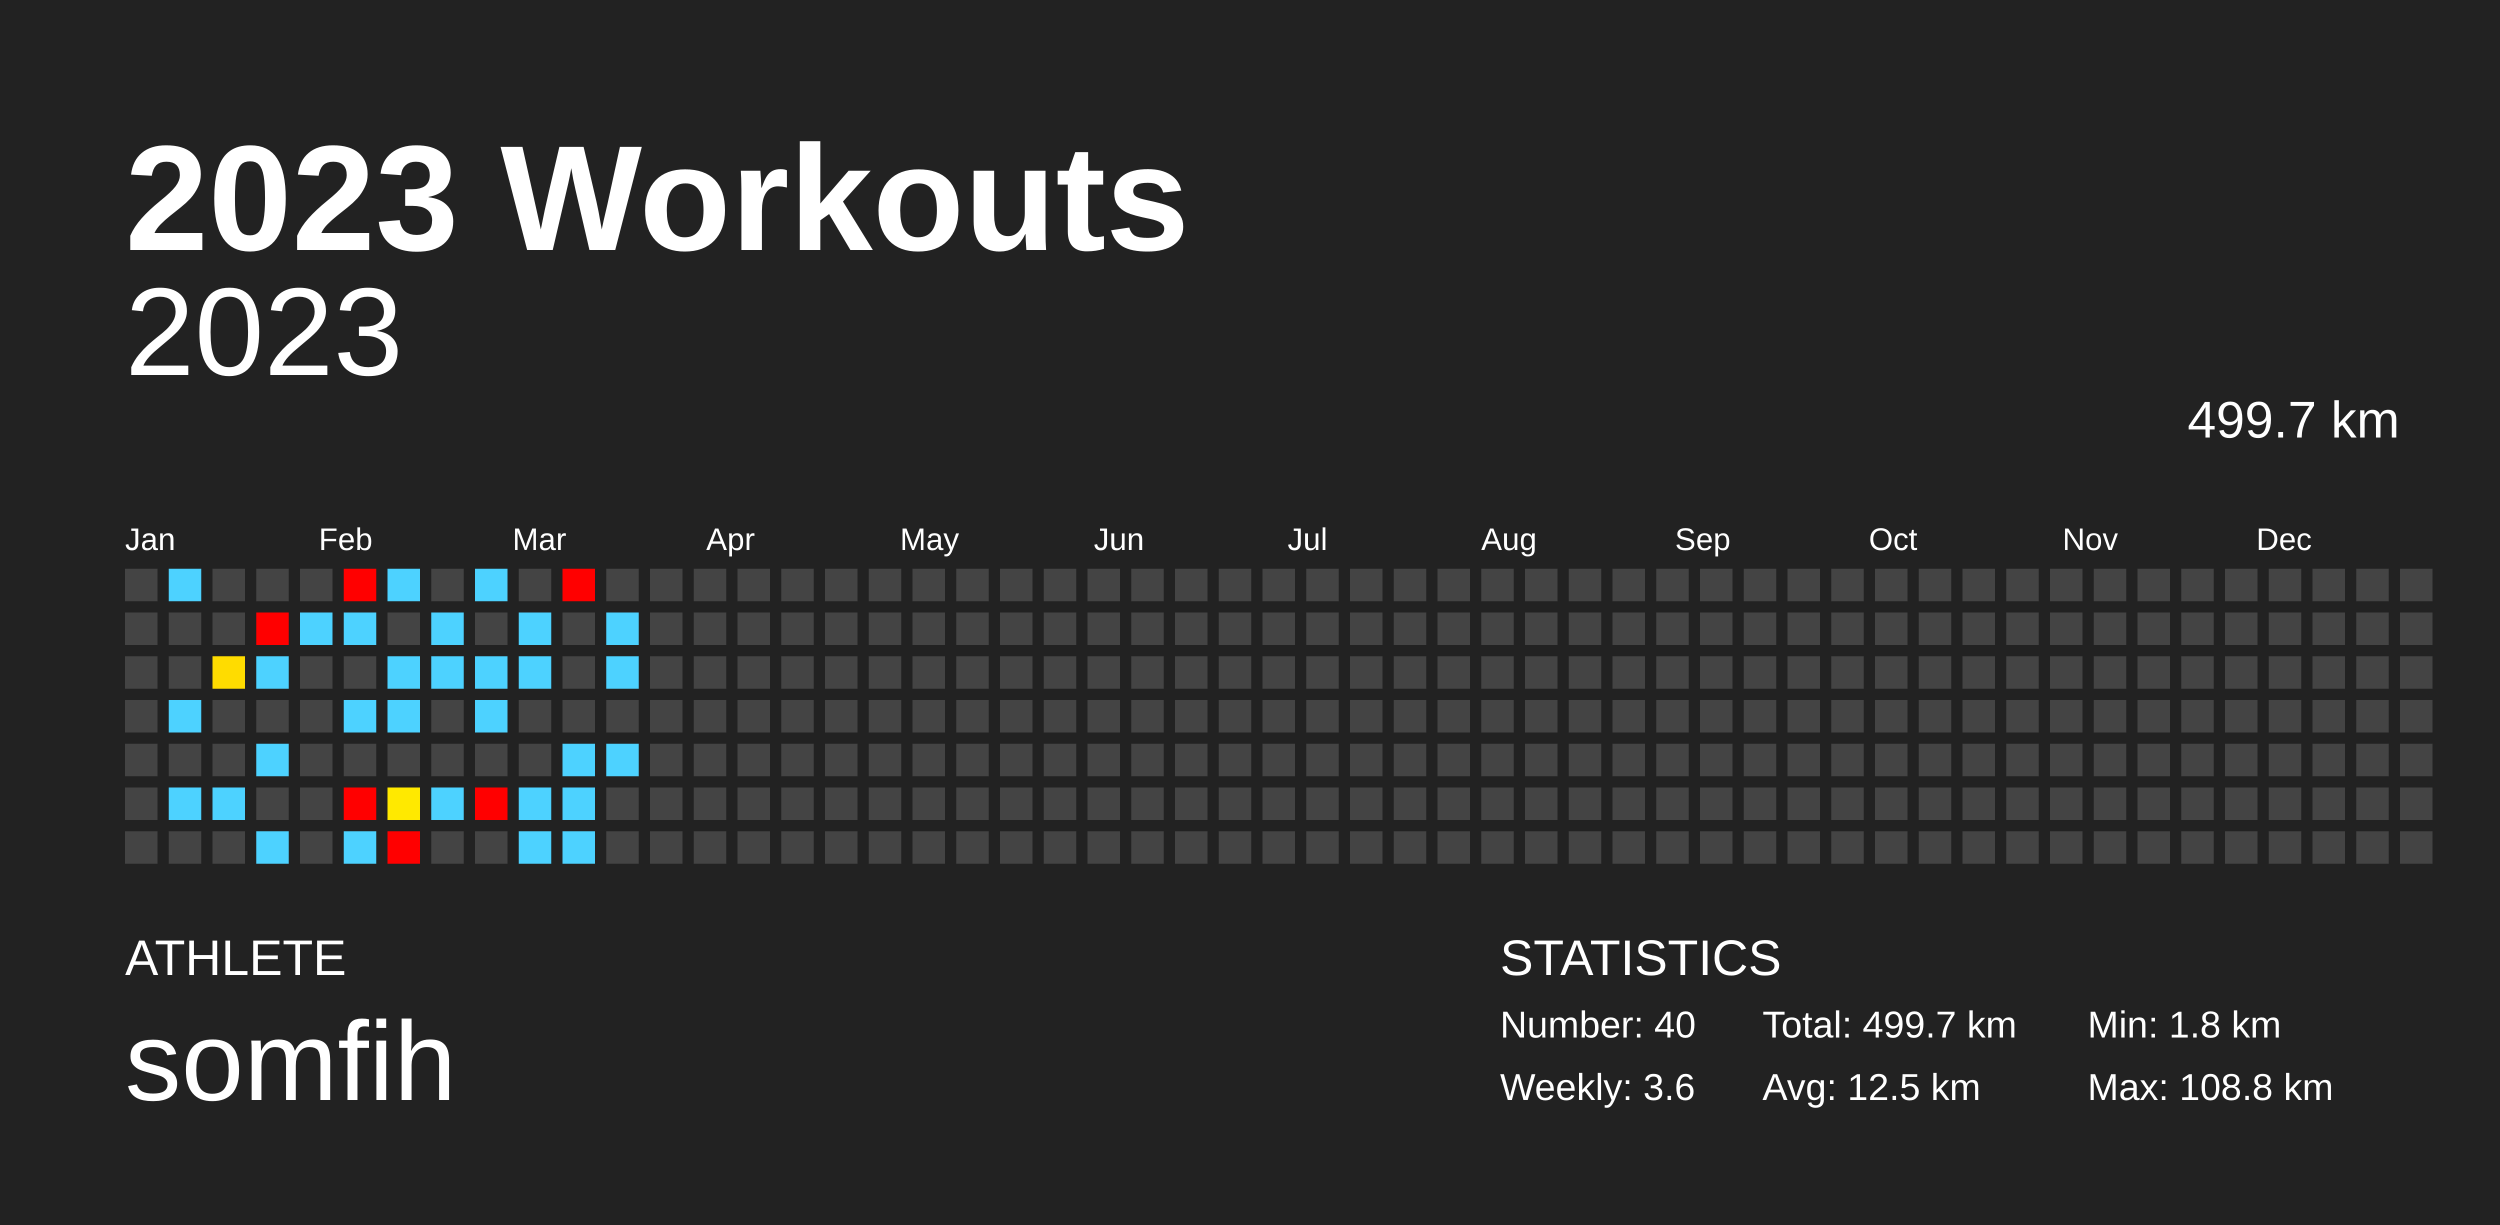
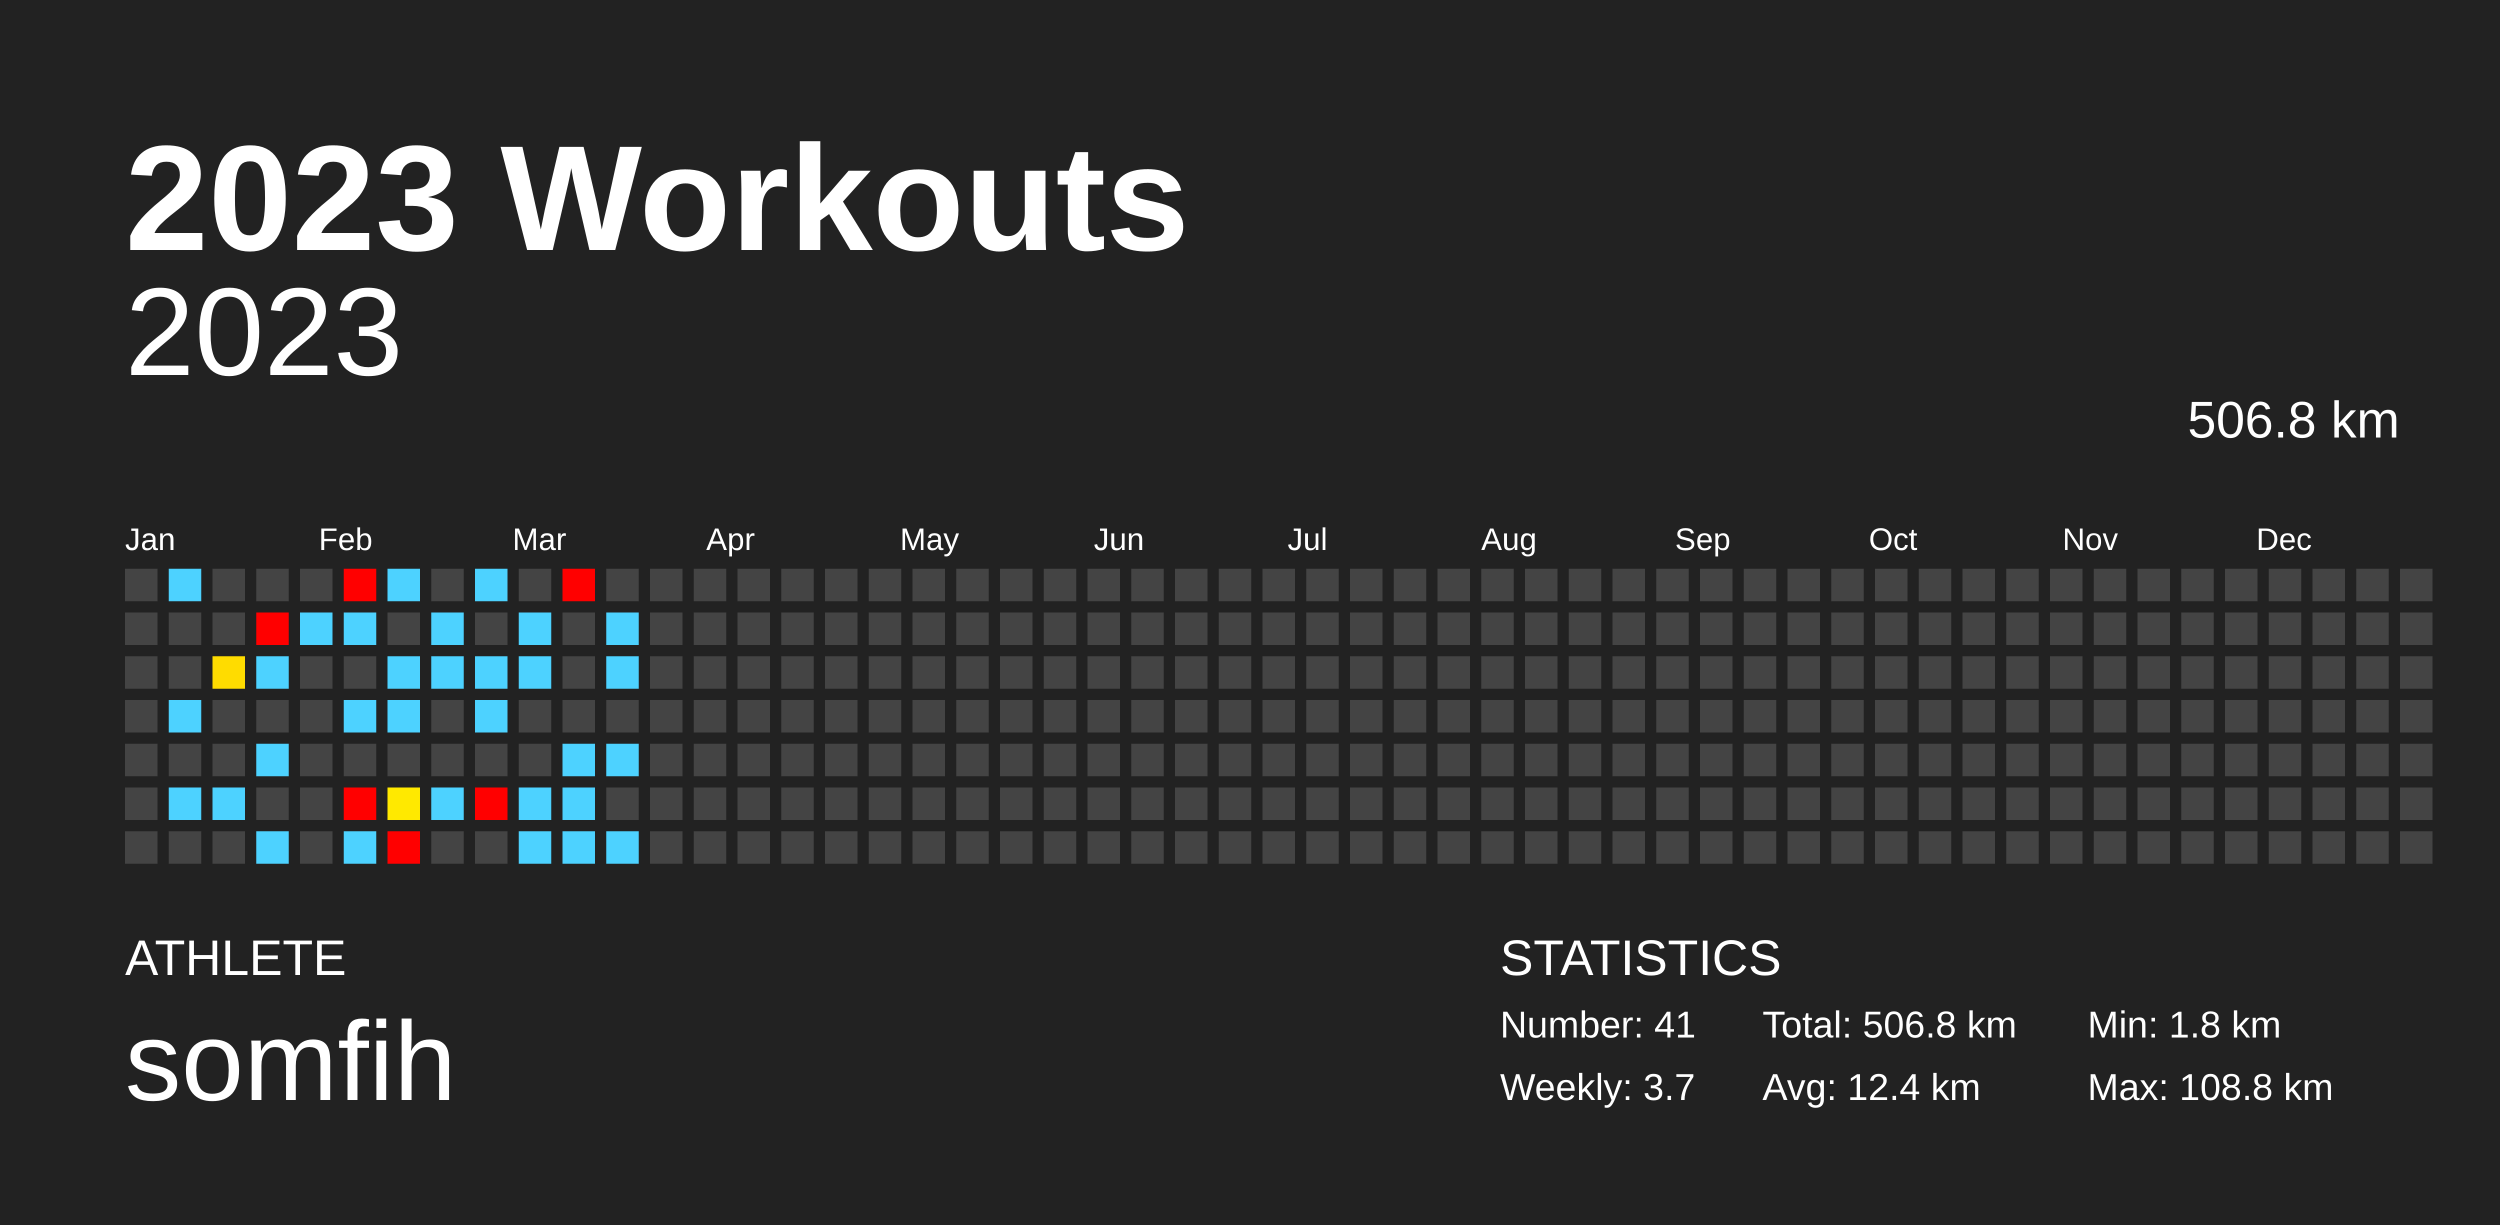
<svg xmlns="http://www.w3.org/2000/svg" baseProfile="full" height="98mm" version="1.1" viewBox="0,0,200,98" width="200mm">
  <defs />
  <rect fill="#222222" height="98" width="200" x="0" y="0" />
  <text fill="#FFFFFF" style="font-size:12px; font-family:Arial; font-weight:bold;" x="10" y="20">2023 Workouts</text>
  <text fill="#FFFFFF" style="font-size:4px; font-family:Arial" x="10" y="78">ATHLETE</text>
  <text fill="#FFFFFF" style="font-size:9px; font-family:Arial" x="10" y="88">somfih</text>
  <text fill="#FFFFFF" style="font-size:4px; font-family:Arial" x="120" y="78">STATISTICS</text>
-   <text fill="#FFFFFF" style="font-size:3px; font-family:Arial" x="120" y="83">Number: 40</text>
-   <text fill="#FFFFFF" style="font-size:3px; font-family:Arial" x="120" y="88">Weekly: 3.6</text>
-   <text fill="#FFFFFF" style="font-size:3px; font-family:Arial" x="141" y="83">Total: 499.7 km</text>
-   <text fill="#FFFFFF" style="font-size:3px; font-family:Arial" x="141" y="88">Avg: 12.5 km</text>
+   <text fill="#FFFFFF" style="font-size:3px; font-family:Arial" x="120" y="83">Number: 41</text>
+   <text fill="#FFFFFF" style="font-size:3px; font-family:Arial" x="120" y="88">Weekly: 3.7</text>
+   <text fill="#FFFFFF" style="font-size:3px; font-family:Arial" x="141" y="83">Total: 506.8 km</text>
+   <text fill="#FFFFFF" style="font-size:3px; font-family:Arial" x="141" y="88">Avg: 12.4 km</text>
  <text fill="#FFFFFF" style="font-size:3px; font-family:Arial" x="167" y="83">Min: 1.8 km</text>
  <text fill="#FFFFFF" style="font-size:3px; font-family:Arial" x="167" y="88">Max: 108.8 km</text>
  <text alignment-baseline="hanging" fill="#FFFFFF" style="font-size:10.0px; font-family:Arial;" x="10" y="30">2023</text>
-   <text alignment-baseline="hanging" fill="#FFFFFF" style="font-size:4.125px; font-family:Arial;" x="175" y="35">499.7 km</text>
+   <text alignment-baseline="hanging" fill="#FFFFFF" style="font-size:4.125px; font-family:Arial;" x="175" y="35">506.8 km</text>
  <text fill="#FFFFFF" style="font-size:2.5px; font-family:Arial" x="10.0" y="44">Jan</text>
  <text fill="#FFFFFF" style="font-size:2.5px; font-family:Arial" x="25.5" y="44">Feb</text>
  <text fill="#FFFFFF" style="font-size:2.5px; font-family:Arial" x="41.0" y="44">Mar</text>
  <text fill="#FFFFFF" style="font-size:2.5px; font-family:Arial" x="56.5" y="44">Apr</text>
  <text fill="#FFFFFF" style="font-size:2.5px; font-family:Arial" x="72.0" y="44">May</text>
  <text fill="#FFFFFF" style="font-size:2.5px; font-family:Arial" x="87.5" y="44">Jun</text>
  <text fill="#FFFFFF" style="font-size:2.5px; font-family:Arial" x="103.0" y="44">Jul</text>
  <text fill="#FFFFFF" style="font-size:2.5px; font-family:Arial" x="118.5" y="44">Aug</text>
  <text fill="#FFFFFF" style="font-size:2.5px; font-family:Arial" x="134.0" y="44">Sep</text>
  <text fill="#FFFFFF" style="font-size:2.5px; font-family:Arial" x="149.5" y="44">Oct</text>
  <text fill="#FFFFFF" style="font-size:2.5px; font-family:Arial" x="165.0" y="44">Nov</text>
  <text fill="#FFFFFF" style="font-size:2.5px; font-family:Arial" x="180.5" y="44">Dec</text>
  <rect fill="#444444" height="2.6" width="2.6" x="10.0" y="45.5" />
  <rect fill="#444444" height="2.6" width="2.6" x="10.0" y="49.0" />
  <rect fill="#444444" height="2.6" width="2.6" x="10.0" y="52.5" />
  <rect fill="#444444" height="2.6" width="2.6" x="10.0" y="56.0" />
  <rect fill="#444444" height="2.6" width="2.6" x="10.0" y="59.5" />
  <rect fill="#444444" height="2.6" width="2.6" x="10.0" y="63.0" />
  <rect fill="#444444" height="2.6" width="2.6" x="10.0" y="66.5" />
  <rect fill="#4dd2ff" height="2.6" width="2.6" x="13.5" y="45.5" />
  <rect fill="#444444" height="2.6" width="2.6" x="13.5" y="49.0" />
  <rect fill="#444444" height="2.6" width="2.6" x="13.5" y="52.5" />
  <rect fill="#4dd2ff" height="2.6" width="2.6" x="13.5" y="56.0" />
  <rect fill="#444444" height="2.6" width="2.6" x="13.5" y="59.5" />
  <rect fill="#4dd2ff" height="2.6" width="2.6" x="13.5" y="63.0" />
  <rect fill="#444444" height="2.6" width="2.6" x="13.5" y="66.5" />
  <rect fill="#444444" height="2.6" width="2.6" x="17.0" y="45.5" />
  <rect fill="#444444" height="2.6" width="2.6" x="17.0" y="49.0" />
  <rect fill="#ffdc00" height="2.6" width="2.6" x="17.0" y="52.5" />
  <rect fill="#444444" height="2.6" width="2.6" x="17.0" y="56.0" />
  <rect fill="#444444" height="2.6" width="2.6" x="17.0" y="59.5" />
  <rect fill="#4dd2ff" height="2.6" width="2.6" x="17.0" y="63.0" />
  <rect fill="#444444" height="2.6" width="2.6" x="17.0" y="66.5" />
  <rect fill="#444444" height="2.6" width="2.6" x="20.5" y="45.5" />
  <rect fill="red" height="2.6" width="2.6" x="20.5" y="49.0" />
  <rect fill="#4dd2ff" height="2.6" width="2.6" x="20.5" y="52.5" />
  <rect fill="#444444" height="2.6" width="2.6" x="20.5" y="56.0" />
  <rect fill="#4dd2ff" height="2.6" width="2.6" x="20.5" y="59.5" />
  <rect fill="#444444" height="2.6" width="2.6" x="20.5" y="63.0" />
  <rect fill="#4dd2ff" height="2.6" width="2.6" x="20.5" y="66.5" />
  <rect fill="#444444" height="2.6" width="2.6" x="24.0" y="45.5" />
  <rect fill="#4dd2ff" height="2.6" width="2.6" x="24.0" y="49.0" />
  <rect fill="#444444" height="2.6" width="2.6" x="24.0" y="52.5" />
  <rect fill="#444444" height="2.6" width="2.6" x="24.0" y="56.0" />
  <rect fill="#444444" height="2.6" width="2.6" x="24.0" y="59.5" />
  <rect fill="#444444" height="2.6" width="2.6" x="24.0" y="63.0" />
  <rect fill="#444444" height="2.6" width="2.6" x="24.0" y="66.5" />
  <rect fill="red" height="2.6" width="2.6" x="27.5" y="45.5" />
  <rect fill="#4dd2ff" height="2.6" width="2.6" x="27.5" y="49.0" />
  <rect fill="#444444" height="2.6" width="2.6" x="27.5" y="52.5" />
  <rect fill="#4dd2ff" height="2.6" width="2.6" x="27.5" y="56.0" />
  <rect fill="#444444" height="2.6" width="2.6" x="27.5" y="59.5" />
  <rect fill="red" height="2.6" width="2.6" x="27.5" y="63.0" />
  <rect fill="#4dd2ff" height="2.6" width="2.6" x="27.5" y="66.5" />
  <rect fill="#4dd2ff" height="2.6" width="2.6" x="31.0" y="45.5" />
  <rect fill="#444444" height="2.6" width="2.6" x="31.0" y="49.0" />
  <rect fill="#4dd2ff" height="2.6" width="2.6" x="31.0" y="52.5" />
  <rect fill="#4dd2ff" height="2.6" width="2.6" x="31.0" y="56.0" />
  <rect fill="#444444" height="2.6" width="2.6" x="31.0" y="59.5" />
  <rect fill="#ffe900" height="2.6" width="2.6" x="31.0" y="63.0" />
  <rect fill="red" height="2.6" width="2.6" x="31.0" y="66.5" />
  <rect fill="#444444" height="2.6" width="2.6" x="34.5" y="45.5" />
  <rect fill="#4dd2ff" height="2.6" width="2.6" x="34.5" y="49.0" />
  <rect fill="#4dd2ff" height="2.6" width="2.6" x="34.5" y="52.5" />
  <rect fill="#444444" height="2.6" width="2.6" x="34.5" y="56.0" />
  <rect fill="#444444" height="2.6" width="2.6" x="34.5" y="59.5" />
  <rect fill="#4dd2ff" height="2.6" width="2.6" x="34.5" y="63.0" />
  <rect fill="#444444" height="2.6" width="2.6" x="34.5" y="66.5" />
  <rect fill="#4dd2ff" height="2.6" width="2.6" x="38.0" y="45.5" />
  <rect fill="#444444" height="2.6" width="2.6" x="38.0" y="49.0" />
  <rect fill="#4dd2ff" height="2.6" width="2.6" x="38.0" y="52.5" />
  <rect fill="#4dd2ff" height="2.6" width="2.6" x="38.0" y="56.0" />
  <rect fill="#444444" height="2.6" width="2.6" x="38.0" y="59.5" />
  <rect fill="red" height="2.6" width="2.6" x="38.0" y="63.0" />
  <rect fill="#444444" height="2.6" width="2.6" x="38.0" y="66.5" />
  <rect fill="#444444" height="2.6" width="2.6" x="41.5" y="45.5" />
  <rect fill="#4dd2ff" height="2.6" width="2.6" x="41.5" y="49.0" />
  <rect fill="#4dd2ff" height="2.6" width="2.6" x="41.5" y="52.5" />
  <rect fill="#444444" height="2.6" width="2.6" x="41.5" y="56.0" />
  <rect fill="#444444" height="2.6" width="2.6" x="41.5" y="59.5" />
  <rect fill="#4dd2ff" height="2.6" width="2.6" x="41.5" y="63.0" />
  <rect fill="#4dd2ff" height="2.6" width="2.6" x="41.5" y="66.5" />
  <rect fill="red" height="2.6" width="2.6" x="45.0" y="45.5" />
  <rect fill="#444444" height="2.6" width="2.6" x="45.0" y="49.0" />
  <rect fill="#444444" height="2.6" width="2.6" x="45.0" y="52.5" />
  <rect fill="#444444" height="2.6" width="2.6" x="45.0" y="56.0" />
  <rect fill="#4dd2ff" height="2.6" width="2.6" x="45.0" y="59.5" />
  <rect fill="#4dd2ff" height="2.6" width="2.6" x="45.0" y="63.0" />
  <rect fill="#4dd2ff" height="2.6" width="2.6" x="45.0" y="66.5" />
  <rect fill="#444444" height="2.6" width="2.6" x="48.5" y="45.5" />
  <rect fill="#4dd2ff" height="2.6" width="2.6" x="48.5" y="49.0" />
  <rect fill="#4dd2ff" height="2.6" width="2.6" x="48.5" y="52.5" />
  <rect fill="#444444" height="2.6" width="2.6" x="48.5" y="56.0" />
  <rect fill="#4dd2ff" height="2.6" width="2.6" x="48.5" y="59.5" />
  <rect fill="#444444" height="2.6" width="2.6" x="48.5" y="63.0" />
-   <rect fill="#444444" height="2.6" width="2.6" x="48.5" y="66.5" />
+   <rect fill="#4dd2ff" height="2.6" width="2.6" x="48.5" y="66.5" />
  <rect fill="#444444" height="2.6" width="2.6" x="52.0" y="45.5" />
  <rect fill="#444444" height="2.6" width="2.6" x="52.0" y="49.0" />
  <rect fill="#444444" height="2.6" width="2.6" x="52.0" y="52.5" />
  <rect fill="#444444" height="2.6" width="2.6" x="52.0" y="56.0" />
  <rect fill="#444444" height="2.6" width="2.6" x="52.0" y="59.5" />
  <rect fill="#444444" height="2.6" width="2.6" x="52.0" y="63.0" />
  <rect fill="#444444" height="2.6" width="2.6" x="52.0" y="66.5" />
  <rect fill="#444444" height="2.6" width="2.6" x="55.5" y="45.5" />
  <rect fill="#444444" height="2.6" width="2.6" x="55.5" y="49.0" />
  <rect fill="#444444" height="2.6" width="2.6" x="55.5" y="52.5" />
  <rect fill="#444444" height="2.6" width="2.6" x="55.5" y="56.0" />
  <rect fill="#444444" height="2.6" width="2.6" x="55.5" y="59.5" />
  <rect fill="#444444" height="2.6" width="2.6" x="55.5" y="63.0" />
  <rect fill="#444444" height="2.6" width="2.6" x="55.5" y="66.5" />
  <rect fill="#444444" height="2.6" width="2.6" x="59.0" y="45.5" />
  <rect fill="#444444" height="2.6" width="2.6" x="59.0" y="49.0" />
  <rect fill="#444444" height="2.6" width="2.6" x="59.0" y="52.5" />
  <rect fill="#444444" height="2.6" width="2.6" x="59.0" y="56.0" />
  <rect fill="#444444" height="2.6" width="2.6" x="59.0" y="59.5" />
  <rect fill="#444444" height="2.6" width="2.6" x="59.0" y="63.0" />
  <rect fill="#444444" height="2.6" width="2.6" x="59.0" y="66.5" />
  <rect fill="#444444" height="2.6" width="2.6" x="62.5" y="45.5" />
  <rect fill="#444444" height="2.6" width="2.6" x="62.5" y="49.0" />
  <rect fill="#444444" height="2.6" width="2.6" x="62.5" y="52.5" />
  <rect fill="#444444" height="2.6" width="2.6" x="62.5" y="56.0" />
  <rect fill="#444444" height="2.6" width="2.6" x="62.5" y="59.5" />
  <rect fill="#444444" height="2.6" width="2.6" x="62.5" y="63.0" />
  <rect fill="#444444" height="2.6" width="2.6" x="62.5" y="66.5" />
  <rect fill="#444444" height="2.6" width="2.6" x="66.0" y="45.5" />
  <rect fill="#444444" height="2.6" width="2.6" x="66.0" y="49.0" />
  <rect fill="#444444" height="2.6" width="2.6" x="66.0" y="52.5" />
  <rect fill="#444444" height="2.6" width="2.6" x="66.0" y="56.0" />
  <rect fill="#444444" height="2.6" width="2.6" x="66.0" y="59.5" />
  <rect fill="#444444" height="2.6" width="2.6" x="66.0" y="63.0" />
  <rect fill="#444444" height="2.6" width="2.6" x="66.0" y="66.5" />
  <rect fill="#444444" height="2.6" width="2.6" x="69.5" y="45.5" />
  <rect fill="#444444" height="2.6" width="2.6" x="69.5" y="49.0" />
  <rect fill="#444444" height="2.6" width="2.6" x="69.5" y="52.5" />
  <rect fill="#444444" height="2.6" width="2.6" x="69.5" y="56.0" />
  <rect fill="#444444" height="2.6" width="2.6" x="69.5" y="59.5" />
  <rect fill="#444444" height="2.6" width="2.6" x="69.5" y="63.0" />
  <rect fill="#444444" height="2.6" width="2.6" x="69.5" y="66.5" />
  <rect fill="#444444" height="2.6" width="2.6" x="73.0" y="45.5" />
  <rect fill="#444444" height="2.6" width="2.6" x="73.0" y="49.0" />
  <rect fill="#444444" height="2.6" width="2.6" x="73.0" y="52.5" />
  <rect fill="#444444" height="2.6" width="2.6" x="73.0" y="56.0" />
  <rect fill="#444444" height="2.6" width="2.6" x="73.0" y="59.5" />
  <rect fill="#444444" height="2.6" width="2.6" x="73.0" y="63.0" />
  <rect fill="#444444" height="2.6" width="2.6" x="73.0" y="66.5" />
  <rect fill="#444444" height="2.6" width="2.6" x="76.5" y="45.5" />
  <rect fill="#444444" height="2.6" width="2.6" x="76.5" y="49.0" />
  <rect fill="#444444" height="2.6" width="2.6" x="76.5" y="52.5" />
  <rect fill="#444444" height="2.6" width="2.6" x="76.5" y="56.0" />
  <rect fill="#444444" height="2.6" width="2.6" x="76.5" y="59.5" />
  <rect fill="#444444" height="2.6" width="2.6" x="76.5" y="63.0" />
  <rect fill="#444444" height="2.6" width="2.6" x="76.5" y="66.5" />
  <rect fill="#444444" height="2.6" width="2.6" x="80.0" y="45.5" />
  <rect fill="#444444" height="2.6" width="2.6" x="80.0" y="49.0" />
  <rect fill="#444444" height="2.6" width="2.6" x="80.0" y="52.5" />
  <rect fill="#444444" height="2.6" width="2.6" x="80.0" y="56.0" />
  <rect fill="#444444" height="2.6" width="2.6" x="80.0" y="59.5" />
  <rect fill="#444444" height="2.6" width="2.6" x="80.0" y="63.0" />
  <rect fill="#444444" height="2.6" width="2.6" x="80.0" y="66.5" />
  <rect fill="#444444" height="2.6" width="2.6" x="83.5" y="45.5" />
  <rect fill="#444444" height="2.6" width="2.6" x="83.5" y="49.0" />
  <rect fill="#444444" height="2.6" width="2.6" x="83.5" y="52.5" />
  <rect fill="#444444" height="2.6" width="2.6" x="83.5" y="56.0" />
  <rect fill="#444444" height="2.6" width="2.6" x="83.5" y="59.5" />
  <rect fill="#444444" height="2.6" width="2.6" x="83.5" y="63.0" />
  <rect fill="#444444" height="2.6" width="2.6" x="83.5" y="66.5" />
  <rect fill="#444444" height="2.6" width="2.6" x="87.0" y="45.5" />
  <rect fill="#444444" height="2.6" width="2.6" x="87.0" y="49.0" />
  <rect fill="#444444" height="2.6" width="2.6" x="87.0" y="52.5" />
  <rect fill="#444444" height="2.6" width="2.6" x="87.0" y="56.0" />
  <rect fill="#444444" height="2.6" width="2.6" x="87.0" y="59.5" />
  <rect fill="#444444" height="2.6" width="2.6" x="87.0" y="63.0" />
  <rect fill="#444444" height="2.6" width="2.6" x="87.0" y="66.5" />
  <rect fill="#444444" height="2.6" width="2.6" x="90.5" y="45.5" />
  <rect fill="#444444" height="2.6" width="2.6" x="90.5" y="49.0" />
  <rect fill="#444444" height="2.6" width="2.6" x="90.5" y="52.5" />
  <rect fill="#444444" height="2.6" width="2.6" x="90.5" y="56.0" />
  <rect fill="#444444" height="2.6" width="2.6" x="90.5" y="59.5" />
  <rect fill="#444444" height="2.6" width="2.6" x="90.5" y="63.0" />
  <rect fill="#444444" height="2.6" width="2.6" x="90.5" y="66.5" />
  <rect fill="#444444" height="2.6" width="2.6" x="94.0" y="45.5" />
  <rect fill="#444444" height="2.6" width="2.6" x="94.0" y="49.0" />
  <rect fill="#444444" height="2.6" width="2.6" x="94.0" y="52.5" />
  <rect fill="#444444" height="2.6" width="2.6" x="94.0" y="56.0" />
  <rect fill="#444444" height="2.6" width="2.6" x="94.0" y="59.5" />
  <rect fill="#444444" height="2.6" width="2.6" x="94.0" y="63.0" />
  <rect fill="#444444" height="2.6" width="2.6" x="94.0" y="66.5" />
  <rect fill="#444444" height="2.6" width="2.6" x="97.5" y="45.5" />
  <rect fill="#444444" height="2.6" width="2.6" x="97.5" y="49.0" />
  <rect fill="#444444" height="2.6" width="2.6" x="97.5" y="52.5" />
  <rect fill="#444444" height="2.6" width="2.6" x="97.5" y="56.0" />
  <rect fill="#444444" height="2.6" width="2.6" x="97.5" y="59.5" />
  <rect fill="#444444" height="2.6" width="2.6" x="97.5" y="63.0" />
  <rect fill="#444444" height="2.6" width="2.6" x="97.5" y="66.5" />
  <rect fill="#444444" height="2.6" width="2.6" x="101.0" y="45.5" />
  <rect fill="#444444" height="2.6" width="2.6" x="101.0" y="49.0" />
  <rect fill="#444444" height="2.6" width="2.6" x="101.0" y="52.5" />
  <rect fill="#444444" height="2.6" width="2.6" x="101.0" y="56.0" />
  <rect fill="#444444" height="2.6" width="2.6" x="101.0" y="59.5" />
  <rect fill="#444444" height="2.6" width="2.6" x="101.0" y="63.0" />
  <rect fill="#444444" height="2.6" width="2.6" x="101.0" y="66.5" />
  <rect fill="#444444" height="2.6" width="2.6" x="104.5" y="45.5" />
  <rect fill="#444444" height="2.6" width="2.6" x="104.5" y="49.0" />
  <rect fill="#444444" height="2.6" width="2.6" x="104.5" y="52.5" />
  <rect fill="#444444" height="2.6" width="2.6" x="104.5" y="56.0" />
  <rect fill="#444444" height="2.6" width="2.6" x="104.5" y="59.5" />
  <rect fill="#444444" height="2.6" width="2.6" x="104.5" y="63.0" />
  <rect fill="#444444" height="2.6" width="2.6" x="104.5" y="66.5" />
  <rect fill="#444444" height="2.6" width="2.6" x="108.0" y="45.5" />
  <rect fill="#444444" height="2.6" width="2.6" x="108.0" y="49.0" />
  <rect fill="#444444" height="2.6" width="2.6" x="108.0" y="52.5" />
  <rect fill="#444444" height="2.6" width="2.6" x="108.0" y="56.0" />
  <rect fill="#444444" height="2.6" width="2.6" x="108.0" y="59.5" />
  <rect fill="#444444" height="2.6" width="2.6" x="108.0" y="63.0" />
  <rect fill="#444444" height="2.6" width="2.6" x="108.0" y="66.5" />
  <rect fill="#444444" height="2.6" width="2.6" x="111.5" y="45.5" />
  <rect fill="#444444" height="2.6" width="2.6" x="111.5" y="49.0" />
  <rect fill="#444444" height="2.6" width="2.6" x="111.5" y="52.5" />
  <rect fill="#444444" height="2.6" width="2.6" x="111.5" y="56.0" />
  <rect fill="#444444" height="2.6" width="2.6" x="111.5" y="59.5" />
  <rect fill="#444444" height="2.6" width="2.6" x="111.5" y="63.0" />
  <rect fill="#444444" height="2.6" width="2.6" x="111.5" y="66.5" />
  <rect fill="#444444" height="2.6" width="2.6" x="115.0" y="45.5" />
  <rect fill="#444444" height="2.6" width="2.6" x="115.0" y="49.0" />
  <rect fill="#444444" height="2.6" width="2.6" x="115.0" y="52.5" />
  <rect fill="#444444" height="2.6" width="2.6" x="115.0" y="56.0" />
  <rect fill="#444444" height="2.6" width="2.6" x="115.0" y="59.5" />
  <rect fill="#444444" height="2.6" width="2.6" x="115.0" y="63.0" />
  <rect fill="#444444" height="2.6" width="2.6" x="115.0" y="66.5" />
  <rect fill="#444444" height="2.6" width="2.6" x="118.5" y="45.5" />
  <rect fill="#444444" height="2.6" width="2.6" x="118.5" y="49.0" />
  <rect fill="#444444" height="2.6" width="2.6" x="118.5" y="52.5" />
  <rect fill="#444444" height="2.6" width="2.6" x="118.5" y="56.0" />
  <rect fill="#444444" height="2.6" width="2.6" x="118.5" y="59.5" />
  <rect fill="#444444" height="2.6" width="2.6" x="118.5" y="63.0" />
  <rect fill="#444444" height="2.6" width="2.6" x="118.5" y="66.5" />
  <rect fill="#444444" height="2.6" width="2.6" x="122.0" y="45.5" />
  <rect fill="#444444" height="2.6" width="2.6" x="122.0" y="49.0" />
  <rect fill="#444444" height="2.6" width="2.6" x="122.0" y="52.5" />
  <rect fill="#444444" height="2.6" width="2.6" x="122.0" y="56.0" />
  <rect fill="#444444" height="2.6" width="2.6" x="122.0" y="59.5" />
  <rect fill="#444444" height="2.6" width="2.6" x="122.0" y="63.0" />
  <rect fill="#444444" height="2.6" width="2.6" x="122.0" y="66.5" />
  <rect fill="#444444" height="2.6" width="2.6" x="125.5" y="45.5" />
  <rect fill="#444444" height="2.6" width="2.6" x="125.5" y="49.0" />
  <rect fill="#444444" height="2.6" width="2.6" x="125.5" y="52.5" />
  <rect fill="#444444" height="2.6" width="2.6" x="125.5" y="56.0" />
  <rect fill="#444444" height="2.6" width="2.6" x="125.5" y="59.5" />
  <rect fill="#444444" height="2.6" width="2.6" x="125.5" y="63.0" />
  <rect fill="#444444" height="2.6" width="2.6" x="125.5" y="66.5" />
  <rect fill="#444444" height="2.6" width="2.6" x="129.0" y="45.5" />
  <rect fill="#444444" height="2.6" width="2.6" x="129.0" y="49.0" />
  <rect fill="#444444" height="2.6" width="2.6" x="129.0" y="52.5" />
  <rect fill="#444444" height="2.6" width="2.6" x="129.0" y="56.0" />
  <rect fill="#444444" height="2.6" width="2.6" x="129.0" y="59.5" />
  <rect fill="#444444" height="2.6" width="2.6" x="129.0" y="63.0" />
  <rect fill="#444444" height="2.6" width="2.6" x="129.0" y="66.5" />
  <rect fill="#444444" height="2.6" width="2.6" x="132.5" y="45.5" />
  <rect fill="#444444" height="2.6" width="2.6" x="132.5" y="49.0" />
  <rect fill="#444444" height="2.6" width="2.6" x="132.5" y="52.5" />
  <rect fill="#444444" height="2.6" width="2.6" x="132.5" y="56.0" />
  <rect fill="#444444" height="2.6" width="2.6" x="132.5" y="59.5" />
  <rect fill="#444444" height="2.6" width="2.6" x="132.5" y="63.0" />
  <rect fill="#444444" height="2.6" width="2.6" x="132.5" y="66.5" />
  <rect fill="#444444" height="2.6" width="2.6" x="136.0" y="45.5" />
  <rect fill="#444444" height="2.6" width="2.6" x="136.0" y="49.0" />
  <rect fill="#444444" height="2.6" width="2.6" x="136.0" y="52.5" />
  <rect fill="#444444" height="2.6" width="2.6" x="136.0" y="56.0" />
  <rect fill="#444444" height="2.6" width="2.6" x="136.0" y="59.5" />
  <rect fill="#444444" height="2.6" width="2.6" x="136.0" y="63.0" />
  <rect fill="#444444" height="2.6" width="2.6" x="136.0" y="66.5" />
  <rect fill="#444444" height="2.6" width="2.6" x="139.5" y="45.5" />
  <rect fill="#444444" height="2.6" width="2.6" x="139.5" y="49.0" />
  <rect fill="#444444" height="2.6" width="2.6" x="139.5" y="52.5" />
  <rect fill="#444444" height="2.6" width="2.6" x="139.5" y="56.0" />
  <rect fill="#444444" height="2.6" width="2.6" x="139.5" y="59.5" />
  <rect fill="#444444" height="2.6" width="2.6" x="139.5" y="63.0" />
  <rect fill="#444444" height="2.6" width="2.6" x="139.5" y="66.5" />
  <rect fill="#444444" height="2.6" width="2.6" x="143.0" y="45.5" />
  <rect fill="#444444" height="2.6" width="2.6" x="143.0" y="49.0" />
  <rect fill="#444444" height="2.6" width="2.6" x="143.0" y="52.5" />
  <rect fill="#444444" height="2.6" width="2.6" x="143.0" y="56.0" />
  <rect fill="#444444" height="2.6" width="2.6" x="143.0" y="59.5" />
  <rect fill="#444444" height="2.6" width="2.6" x="143.0" y="63.0" />
  <rect fill="#444444" height="2.6" width="2.6" x="143.0" y="66.5" />
  <rect fill="#444444" height="2.6" width="2.6" x="146.5" y="45.5" />
  <rect fill="#444444" height="2.6" width="2.6" x="146.5" y="49.0" />
  <rect fill="#444444" height="2.6" width="2.6" x="146.5" y="52.5" />
  <rect fill="#444444" height="2.6" width="2.6" x="146.5" y="56.0" />
  <rect fill="#444444" height="2.6" width="2.6" x="146.5" y="59.5" />
  <rect fill="#444444" height="2.6" width="2.6" x="146.5" y="63.0" />
  <rect fill="#444444" height="2.6" width="2.6" x="146.5" y="66.5" />
  <rect fill="#444444" height="2.6" width="2.6" x="150.0" y="45.5" />
  <rect fill="#444444" height="2.6" width="2.6" x="150.0" y="49.0" />
  <rect fill="#444444" height="2.6" width="2.6" x="150.0" y="52.5" />
  <rect fill="#444444" height="2.6" width="2.6" x="150.0" y="56.0" />
  <rect fill="#444444" height="2.6" width="2.6" x="150.0" y="59.5" />
  <rect fill="#444444" height="2.6" width="2.6" x="150.0" y="63.0" />
  <rect fill="#444444" height="2.6" width="2.6" x="150.0" y="66.5" />
  <rect fill="#444444" height="2.6" width="2.6" x="153.5" y="45.5" />
  <rect fill="#444444" height="2.6" width="2.6" x="153.5" y="49.0" />
  <rect fill="#444444" height="2.6" width="2.6" x="153.5" y="52.5" />
  <rect fill="#444444" height="2.6" width="2.6" x="153.5" y="56.0" />
  <rect fill="#444444" height="2.6" width="2.6" x="153.5" y="59.5" />
  <rect fill="#444444" height="2.6" width="2.6" x="153.5" y="63.0" />
  <rect fill="#444444" height="2.6" width="2.6" x="153.5" y="66.5" />
  <rect fill="#444444" height="2.6" width="2.6" x="157.0" y="45.5" />
  <rect fill="#444444" height="2.6" width="2.6" x="157.0" y="49.0" />
  <rect fill="#444444" height="2.6" width="2.6" x="157.0" y="52.5" />
  <rect fill="#444444" height="2.6" width="2.6" x="157.0" y="56.0" />
  <rect fill="#444444" height="2.6" width="2.6" x="157.0" y="59.5" />
  <rect fill="#444444" height="2.6" width="2.6" x="157.0" y="63.0" />
  <rect fill="#444444" height="2.6" width="2.6" x="157.0" y="66.5" />
  <rect fill="#444444" height="2.6" width="2.6" x="160.5" y="45.5" />
  <rect fill="#444444" height="2.6" width="2.6" x="160.5" y="49.0" />
  <rect fill="#444444" height="2.6" width="2.6" x="160.5" y="52.5" />
  <rect fill="#444444" height="2.6" width="2.6" x="160.5" y="56.0" />
  <rect fill="#444444" height="2.6" width="2.6" x="160.5" y="59.5" />
  <rect fill="#444444" height="2.6" width="2.6" x="160.5" y="63.0" />
  <rect fill="#444444" height="2.6" width="2.6" x="160.5" y="66.5" />
  <rect fill="#444444" height="2.6" width="2.6" x="164.0" y="45.5" />
  <rect fill="#444444" height="2.6" width="2.6" x="164.0" y="49.0" />
  <rect fill="#444444" height="2.6" width="2.6" x="164.0" y="52.5" />
  <rect fill="#444444" height="2.6" width="2.6" x="164.0" y="56.0" />
  <rect fill="#444444" height="2.6" width="2.6" x="164.0" y="59.5" />
  <rect fill="#444444" height="2.6" width="2.6" x="164.0" y="63.0" />
  <rect fill="#444444" height="2.6" width="2.6" x="164.0" y="66.5" />
  <rect fill="#444444" height="2.6" width="2.6" x="167.5" y="45.5" />
  <rect fill="#444444" height="2.6" width="2.6" x="167.5" y="49.0" />
  <rect fill="#444444" height="2.6" width="2.6" x="167.5" y="52.5" />
  <rect fill="#444444" height="2.6" width="2.6" x="167.5" y="56.0" />
  <rect fill="#444444" height="2.6" width="2.6" x="167.5" y="59.5" />
  <rect fill="#444444" height="2.6" width="2.6" x="167.5" y="63.0" />
  <rect fill="#444444" height="2.6" width="2.6" x="167.5" y="66.5" />
  <rect fill="#444444" height="2.6" width="2.6" x="171.0" y="45.5" />
  <rect fill="#444444" height="2.6" width="2.6" x="171.0" y="49.0" />
  <rect fill="#444444" height="2.6" width="2.6" x="171.0" y="52.5" />
  <rect fill="#444444" height="2.6" width="2.6" x="171.0" y="56.0" />
  <rect fill="#444444" height="2.6" width="2.6" x="171.0" y="59.5" />
  <rect fill="#444444" height="2.6" width="2.6" x="171.0" y="63.0" />
  <rect fill="#444444" height="2.6" width="2.6" x="171.0" y="66.5" />
  <rect fill="#444444" height="2.6" width="2.6" x="174.5" y="45.5" />
  <rect fill="#444444" height="2.6" width="2.6" x="174.5" y="49.0" />
  <rect fill="#444444" height="2.6" width="2.6" x="174.5" y="52.5" />
  <rect fill="#444444" height="2.6" width="2.6" x="174.5" y="56.0" />
  <rect fill="#444444" height="2.6" width="2.6" x="174.5" y="59.5" />
  <rect fill="#444444" height="2.6" width="2.6" x="174.5" y="63.0" />
  <rect fill="#444444" height="2.6" width="2.6" x="174.5" y="66.5" />
  <rect fill="#444444" height="2.6" width="2.6" x="178.0" y="45.5" />
  <rect fill="#444444" height="2.6" width="2.6" x="178.0" y="49.0" />
  <rect fill="#444444" height="2.6" width="2.6" x="178.0" y="52.5" />
  <rect fill="#444444" height="2.6" width="2.6" x="178.0" y="56.0" />
  <rect fill="#444444" height="2.6" width="2.6" x="178.0" y="59.5" />
  <rect fill="#444444" height="2.6" width="2.6" x="178.0" y="63.0" />
  <rect fill="#444444" height="2.6" width="2.6" x="178.0" y="66.5" />
  <rect fill="#444444" height="2.6" width="2.6" x="181.5" y="45.5" />
  <rect fill="#444444" height="2.6" width="2.6" x="181.5" y="49.0" />
  <rect fill="#444444" height="2.6" width="2.6" x="181.5" y="52.5" />
  <rect fill="#444444" height="2.6" width="2.6" x="181.5" y="56.0" />
  <rect fill="#444444" height="2.6" width="2.6" x="181.5" y="59.5" />
  <rect fill="#444444" height="2.6" width="2.6" x="181.5" y="63.0" />
  <rect fill="#444444" height="2.6" width="2.6" x="181.5" y="66.5" />
  <rect fill="#444444" height="2.6" width="2.6" x="185.0" y="45.5" />
  <rect fill="#444444" height="2.6" width="2.6" x="185.0" y="49.0" />
  <rect fill="#444444" height="2.6" width="2.6" x="185.0" y="52.5" />
  <rect fill="#444444" height="2.6" width="2.6" x="185.0" y="56.0" />
  <rect fill="#444444" height="2.6" width="2.6" x="185.0" y="59.5" />
  <rect fill="#444444" height="2.6" width="2.6" x="185.0" y="63.0" />
  <rect fill="#444444" height="2.6" width="2.6" x="185.0" y="66.5" />
  <rect fill="#444444" height="2.6" width="2.6" x="188.5" y="45.5" />
  <rect fill="#444444" height="2.6" width="2.6" x="188.5" y="49.0" />
  <rect fill="#444444" height="2.6" width="2.6" x="188.5" y="52.5" />
  <rect fill="#444444" height="2.6" width="2.6" x="188.5" y="56.0" />
  <rect fill="#444444" height="2.6" width="2.6" x="188.5" y="59.5" />
  <rect fill="#444444" height="2.6" width="2.6" x="188.5" y="63.0" />
  <rect fill="#444444" height="2.6" width="2.6" x="188.5" y="66.5" />
  <rect fill="#444444" height="2.6" width="2.6" x="192.0" y="45.5" />
  <rect fill="#444444" height="2.6" width="2.6" x="192.0" y="49.0" />
  <rect fill="#444444" height="2.6" width="2.6" x="192.0" y="52.5" />
  <rect fill="#444444" height="2.6" width="2.6" x="192.0" y="56.0" />
  <rect fill="#444444" height="2.6" width="2.6" x="192.0" y="59.5" />
  <rect fill="#444444" height="2.6" width="2.6" x="192.0" y="63.0" />
  <rect fill="#444444" height="2.6" width="2.6" x="192.0" y="66.5" />
</svg>
